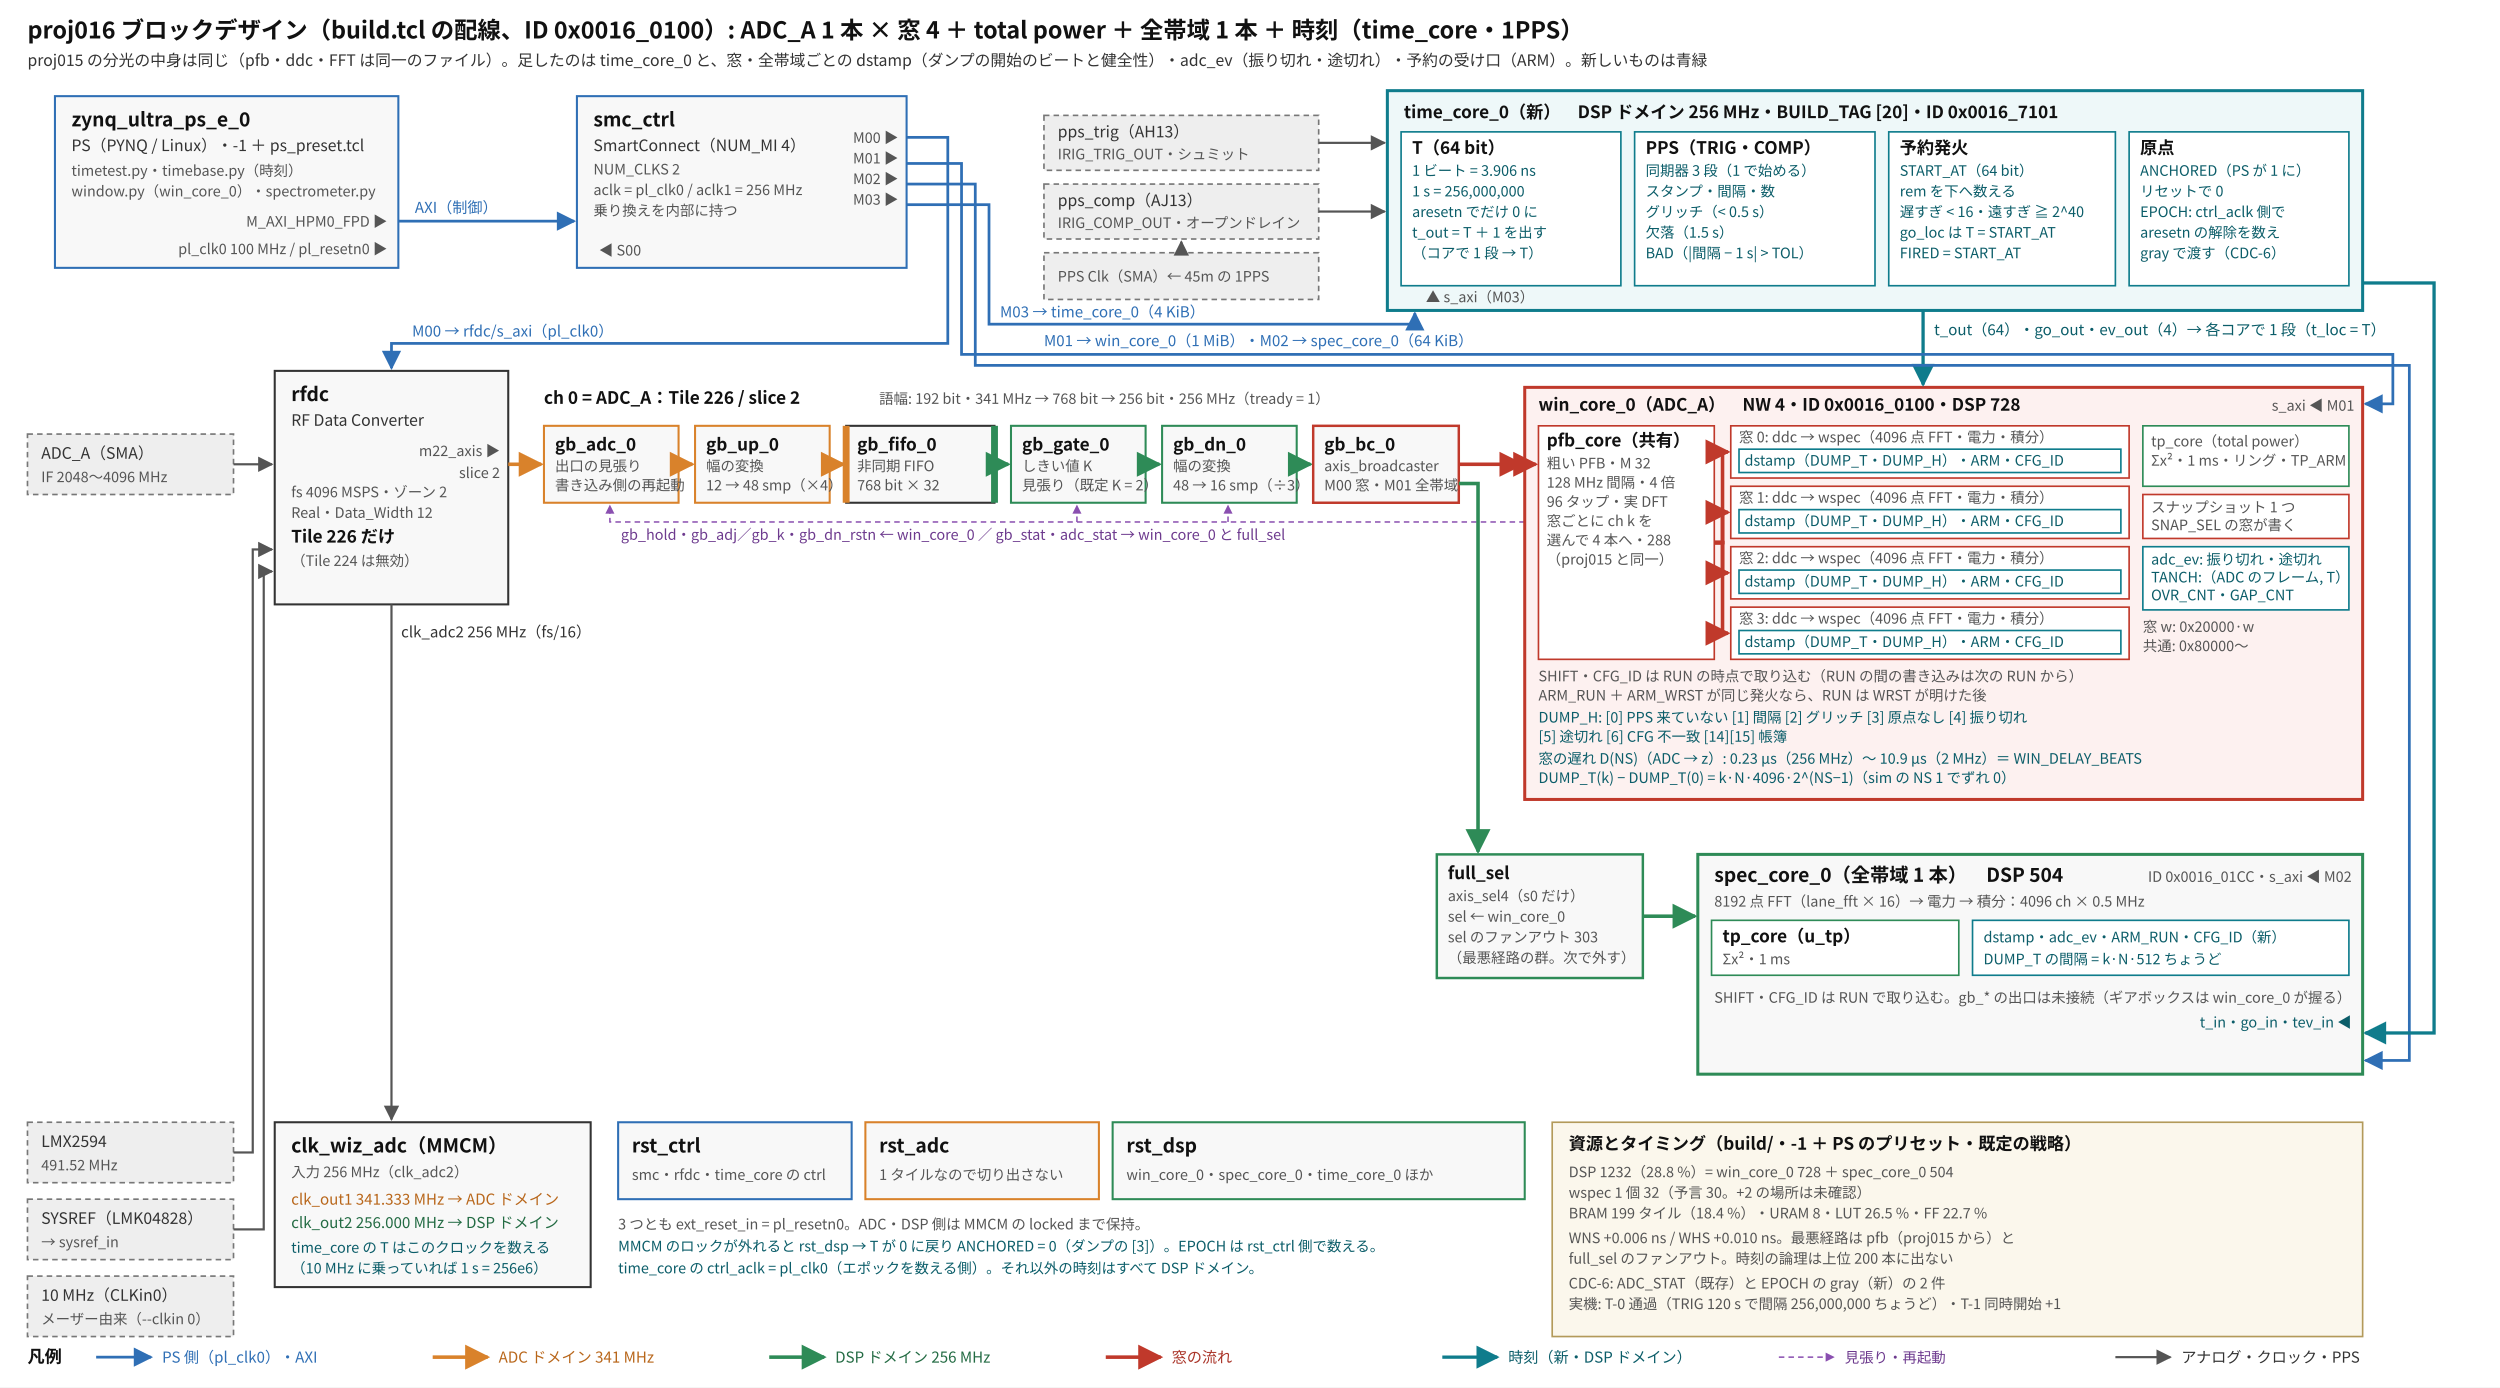
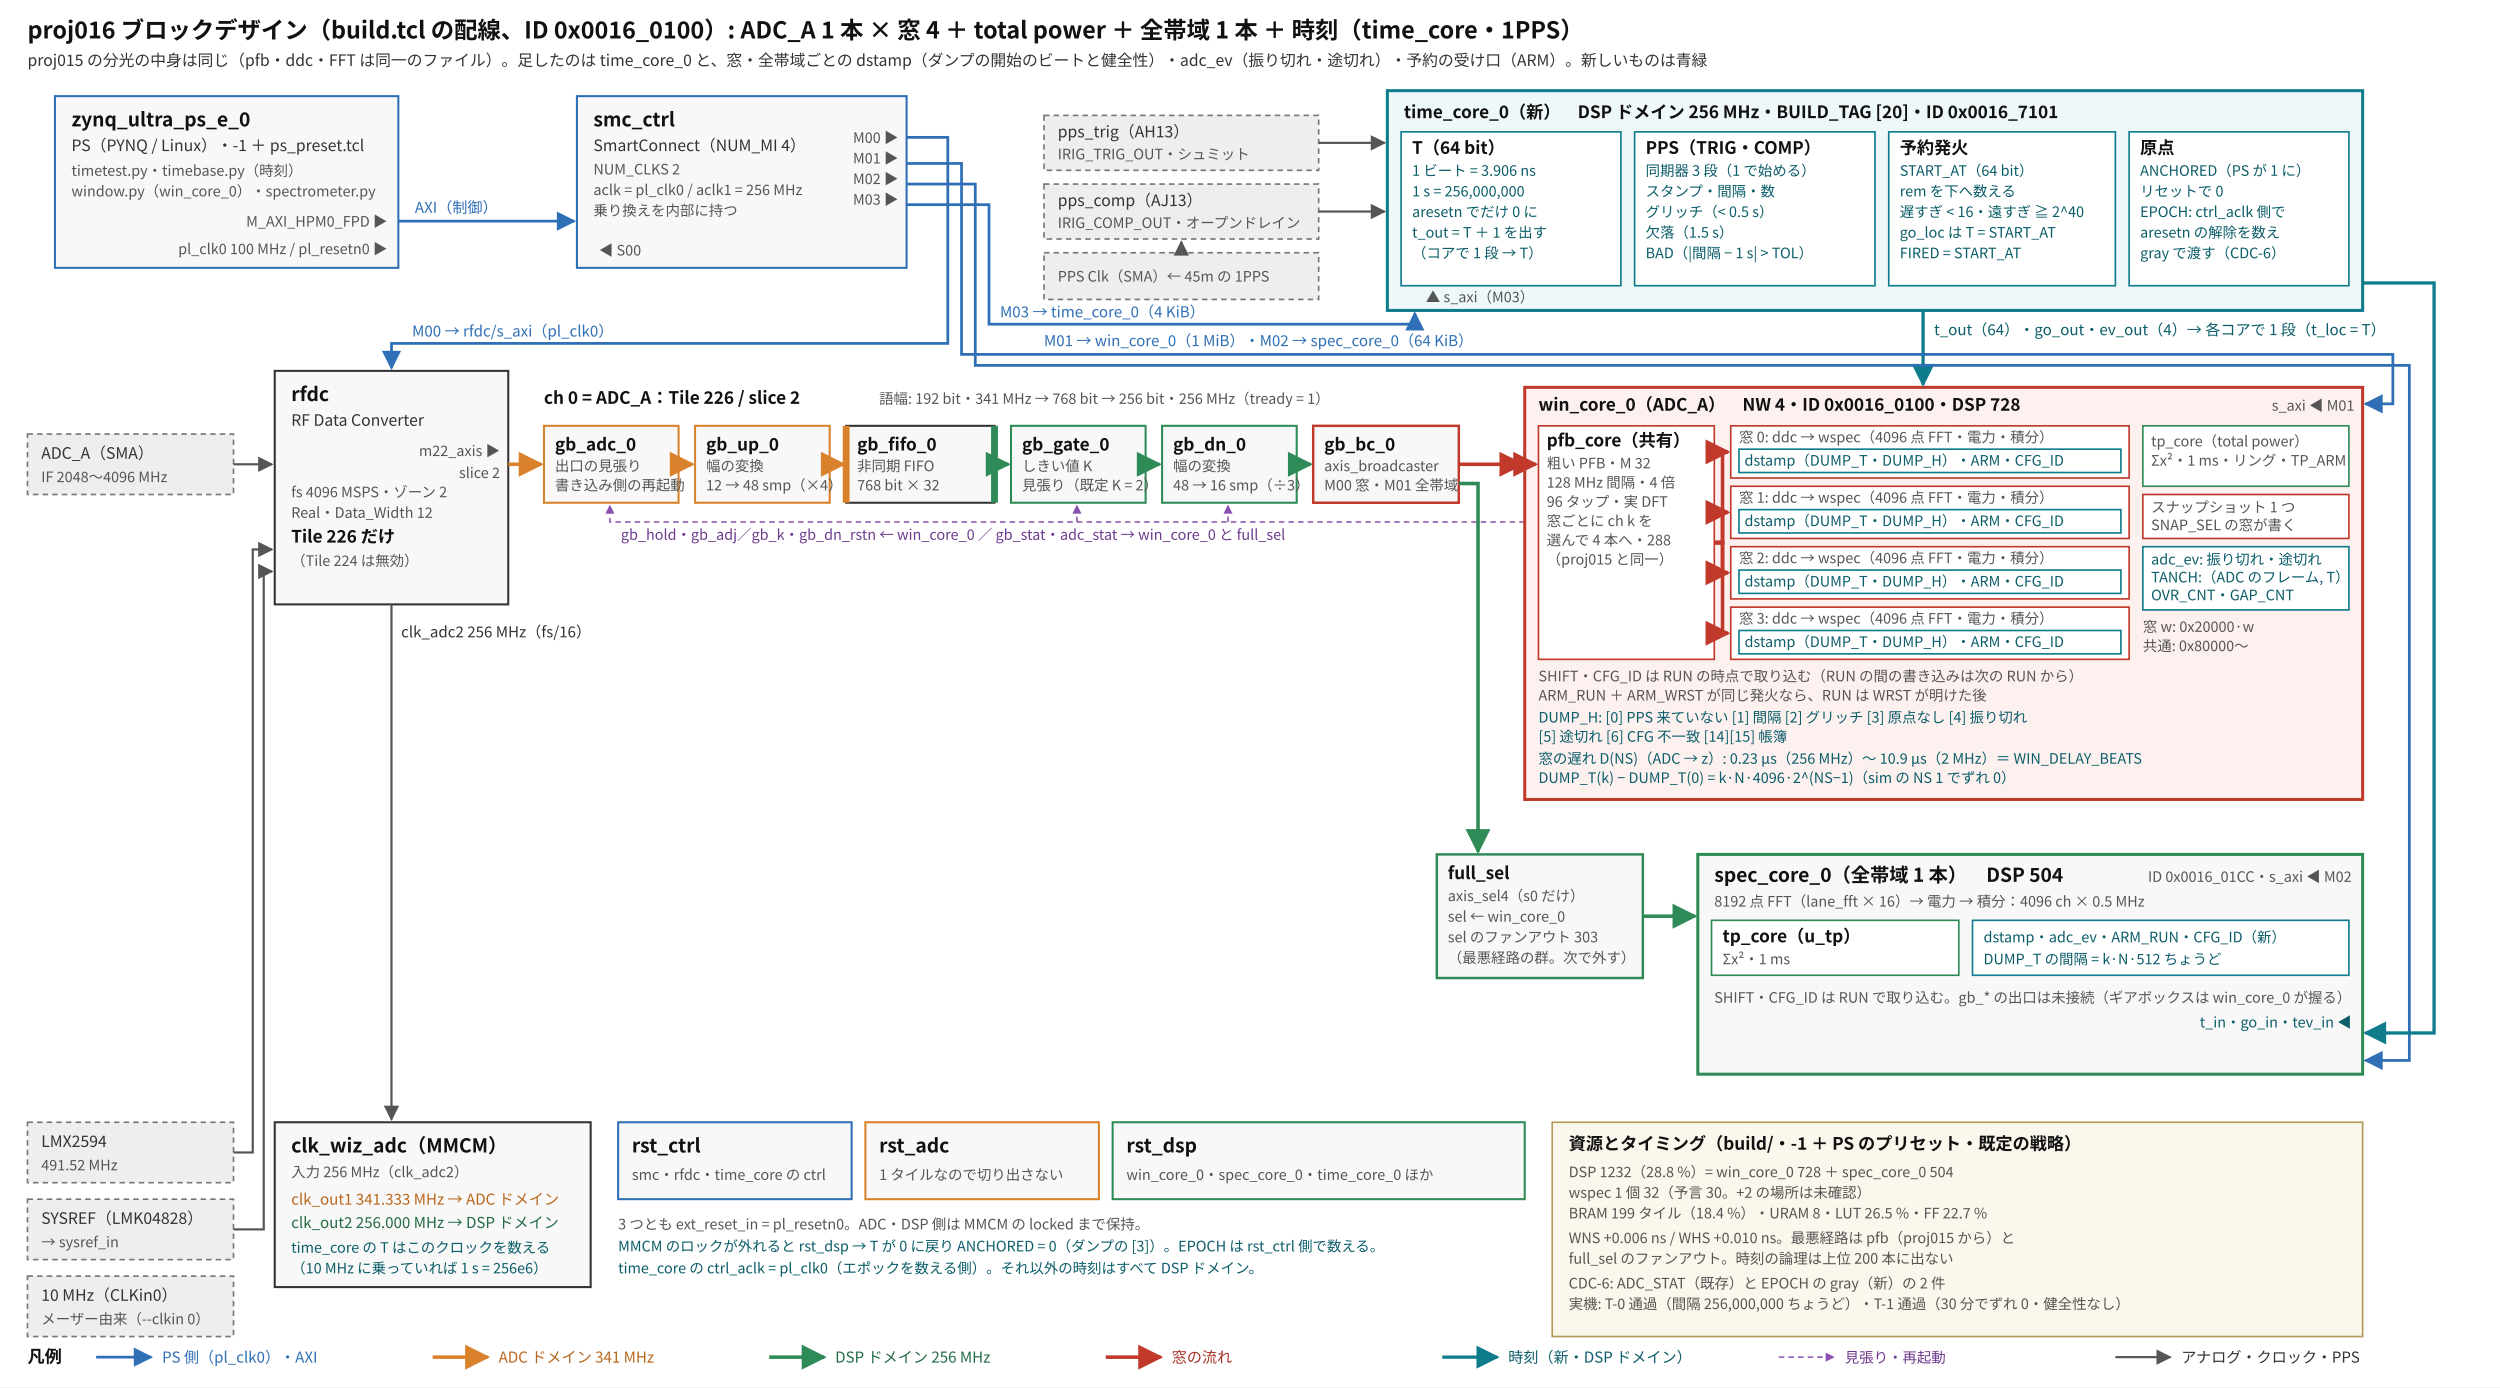
<svg xmlns="http://www.w3.org/2000/svg" viewBox="0 0 1820 1010" width="1820" height="1010" font-family="'Hiragino Sans','Noto Sans CJK JP','Yu Gothic',sans-serif">
  <defs>
    <marker id="aB" viewBox="0 0 10 10" refX="9" refY="5" markerWidth="7" markerHeight="7" orient="auto">
      <path d="M0,0 L10,5 L0,10 z" fill="#2f6fb5" />
    </marker>
    <marker id="aO" viewBox="0 0 10 10" refX="9" refY="5" markerWidth="7" markerHeight="7" orient="auto">
      <path d="M0,0 L10,5 L0,10 z" fill="#d9822b" />
    </marker>
    <marker id="aG" viewBox="0 0 10 10" refX="9" refY="5" markerWidth="7" markerHeight="7" orient="auto">
      <path d="M0,0 L10,5 L0,10 z" fill="#2e8b57" />
    </marker>
    <marker id="aK" viewBox="0 0 10 10" refX="9" refY="5" markerWidth="7" markerHeight="7" orient="auto">
      <path d="M0,0 L10,5 L0,10 z" fill="#555" />
    </marker>
    <marker id="aP" viewBox="0 0 10 10" refX="9" refY="5" markerWidth="6" markerHeight="6" orient="auto">
      <path d="M0,0 L10,5 L0,10 z" fill="#8a4fb0" />
    </marker>
    <marker id="aR" viewBox="0 0 10 10" refX="9" refY="5" markerWidth="7" markerHeight="7" orient="auto">
      <path d="M0,0 L10,5 L0,10 z" fill="#c0392b" />
    </marker>
    <marker id="aT" viewBox="0 0 10 10" refX="9" refY="5" markerWidth="7" markerHeight="7" orient="auto">
      <path d="M0,0 L10,5 L0,10 z" fill="#0f7c8c" />
    </marker>
    <style>
      .blk  { fill:#f8f8f8; stroke:#333; stroke-width:1.5; }
      .sub  { fill:#ffffff; stroke:#2e8b57; stroke-width:1.2; }
      .win  { fill:#fdf1f0; stroke:#c0392b; stroke-width:2.2; }
      .wsub { fill:#ffffff; stroke:#c0392b; stroke-width:1.2; }
      .tim  { fill:#eef8f9; stroke:#0f7c8c; stroke-width:2.2; }
      .tsub { fill:#ffffff; stroke:#0f7c8c; stroke-width:1.2; }
      .ext  { fill:#eeeeee; stroke:#777; stroke-width:1.2; stroke-dasharray:4 3; }
      .note { fill:#fbf7ec; stroke:#b39a5a; stroke-width:1.2; }
      .t    { font-size:14px; font-weight:bold; fill:#111; }
      .tm   { font-size:12.5px; font-weight:bold; fill:#111; }
      .s    { font-size:11.5px; fill:#333; }
      .xs   { font-size:10.5px; fill:#555; }
      .xt   { font-size:10.5px; fill:#0b5d69; }
      .wB   { stroke:#2f6fb5; stroke-width:2.0; fill:none; marker-end:url(#aB); }
      .wO   { stroke:#d9822b; stroke-width:2.6; fill:none; marker-end:url(#aO); }
      .wG   { stroke:#2e8b57; stroke-width:2.6; fill:none; marker-end:url(#aG); }
      .wR   { stroke:#c0392b; stroke-width:2.6; fill:none; marker-end:url(#aR); }
      .wK   { stroke:#555; stroke-width:1.6; fill:none; marker-end:url(#aK); }
      .wP   { stroke:#8a4fb0; stroke-width:1.1; fill:none; stroke-dasharray:4 3; marker-end:url(#aP); }
      .wT   { stroke:#0f7c8c; stroke-width:2.4; fill:none; marker-end:url(#aT); }
      .lb   { font-size:11px; fill:#333; }
      .lbB  { font-size:11px; fill:#2f6fb5; }
      .lbO  { font-size:11px; fill:#b8661a; }
      .lbG  { font-size:11px; fill:#236b43; }
      .lbR  { font-size:11px; fill:#a93226; }
      .lbP  { font-size:10.5px; fill:#6d3a8e; }
      .lbT  { font-size:11px; fill:#0b5d69; }
    </style>
  </defs>
  <rect x="0" y="0" width="1820" height="1010" fill="#ffffff" />
  <text x="20" y="28" class="s" style="font-size:17px;font-weight:bold;fill:#111">proj016 ブロックデザイン（build.tcl の配線、ID 0x0016_0100）: ADC_A 1 本 × 窓 4 ＋ total power ＋ 全帯域 1 本 ＋ 時刻（time_core・1PPS）</text>
  <text x="20" y="48" class="s">proj015 の分光の中身は同じ（pfb・ddc・FFT は同一のファイル）。足したのは time_core_0 と、窓・全帯域ごとの dstamp（ダンプの開始のビートと健全性）・adc_ev（振り切れ・途切れ）・予約の受け口（ARM）。新しいものは青緑</text>
  <rect class="blk" x="40" y="70" width="250" height="125" style="stroke:#2f6fb5" />
  <text x="52" y="92" class="t">zynq_ultra_ps_e_0</text>
  <text x="52" y="110" class="s">PS（PYNQ / Linux）・-1 ＋ ps_preset.tcl</text>
  <text x="52" y="128" class="xs">timetest.py・timebase.py（時刻）</text>
  <text x="52" y="143" class="xs">window.py（win_core_0）・spectrometer.py</text>
  <text x="282" y="165" class="xs" text-anchor="end">M_AXI_HPM0_FPD ▶</text>
  <text x="282" y="185" class="xs" text-anchor="end">pl_clk0 100 MHz / pl_resetn0 ▶</text>
  <rect class="blk" x="420" y="70" width="240" height="125" style="stroke:#2f6fb5" />
  <text x="432" y="92" class="t">smc_ctrl</text>
  <text x="432" y="110" class="s">SmartConnect（NUM_MI 4）</text>
  <text x="432" y="127" class="xs">NUM_CLKS 2</text>
  <text x="432" y="142" class="xs">aclk = pl_clk0 / aclk1 = 256 MHz</text>
  <text x="432" y="157" class="xs">乗り換えを内部に持つ</text>
  <text x="436" y="186" class="xs">◀ S00</text>
  <text x="654" y="104" class="xs" text-anchor="end">M00 ▶</text>
  <text x="654" y="119" class="xs" text-anchor="end">M01 ▶</text>
  <text x="654" y="134" class="xs" text-anchor="end">M02 ▶</text>
  <text x="654" y="149" class="xs" text-anchor="end">M03 ▶</text>
  <path class="wB" d="M290,161 L418,161" />
  <text x="302" y="155" class="lbB">AXI（制御）</text>
  <rect class="tim" x="1010" y="66" width="710" height="160" />
  <text x="1022" y="86" class="tm">time_core_0（新）　DSP ドメイン 256 MHz・BUILD_TAG [20]・ID 0x0016_7101</text>
  <text x="1038" y="220" class="xs">▲ s_axi（M03）</text>
  <rect class="tsub" x="1020" y="96" width="160" height="112" />
  <text x="1028" y="112" class="tm">T（64 bit）</text>
  <text x="1028" y="128" class="xt">1 ビート = 3.906 ns</text>
  <text x="1028" y="143" class="xt">1 s = 256,000,000</text>
  <text x="1028" y="158" class="xt">aresetn でだけ 0 に</text>
  <text x="1028" y="173" class="xt">t_out = T ＋ 1 を出す</text>
  <text x="1028" y="188" class="xt">（コアで 1 段 → T）</text>
  <rect class="tsub" x="1190" y="96" width="175" height="112" />
  <text x="1198" y="112" class="tm">PPS（TRIG・COMP）</text>
  <text x="1198" y="128" class="xt">同期器 3 段（1 で始める）</text>
  <text x="1198" y="143" class="xt">スタンプ・間隔・数</text>
  <text x="1198" y="158" class="xt">グリッチ（&lt; 0.5 s）</text>
  <text x="1198" y="173" class="xt">欠落（1.5 s）</text>
  <text x="1198" y="188" class="xt">BAD（|間隔 − 1 s| &gt; TOL）</text>
  <rect class="tsub" x="1375" y="96" width="165" height="112" />
  <text x="1383" y="112" class="tm">予約発火</text>
  <text x="1383" y="128" class="xt">START_AT（64 bit）</text>
  <text x="1383" y="143" class="xt">rem を下へ数える</text>
  <text x="1383" y="158" class="xt">遅すぎ &lt; 16・遠すぎ ≧ 2^40</text>
  <text x="1383" y="173" class="xt">go_loc は T = START_AT</text>
  <text x="1383" y="188" class="xt">FIRED = START_AT</text>
  <rect class="tsub" x="1550" y="96" width="160" height="112" />
  <text x="1558" y="112" class="tm">原点</text>
  <text x="1558" y="128" class="xt">ANCHORED（PS が 1 に）</text>
  <text x="1558" y="143" class="xt">リセットで 0</text>
  <text x="1558" y="158" class="xt">EPOCH: ctrl_aclk 側で</text>
  <text x="1558" y="173" class="xt">aresetn の解除を数え</text>
  <text x="1558" y="188" class="xt">gray で渡す（CDC-6）</text>
  <rect class="ext" x="760" y="84" width="200" height="40" />
  <text x="770" y="100" class="s">pps_trig（AH13）</text>
  <text x="770" y="116" class="xs">IRIG_TRIG_OUT・シュミット</text>
  <rect class="ext" x="760" y="134" width="200" height="40" />
  <text x="770" y="150" class="s">pps_comp（AJ13）</text>
  <text x="770" y="166" class="xs">IRIG_COMP_OUT・オープンドレイン</text>
  <path class="wK" d="M960,104 L1008,104" />
  <path class="wK" d="M960,154 L1008,154" />
  <rect class="ext" x="760" y="184" width="200" height="34" />
  <text x="770" y="205" class="xs">PPS Clk（SMA）← 45m の 1PPS</text>
  <path class="wK" d="M860,184 L860,176" />
  <rect class="blk" x="200" y="270" width="170" height="170" />
  <text x="212" y="292" class="t">rfdc</text>
  <text x="212" y="310" class="s">RF Data Converter</text>
  <text x="212" y="362" class="xs">fs 4096 MSPS・ゾーン 2</text>
  <text x="212" y="377" class="xs">Real・Data_Width 12</text>
  <text x="212" y="395" class="tm">Tile 226 だけ</text>
  <text x="212" y="412" class="xs">（Tile 224 は無効）</text>
  <path class="wB" d="M660,100 L690,100 L690,250 L285,250 L285,268" />
  <text x="300" y="245" class="lbB">M00 → rfdc/s_axi（pl_clk0）</text>
  <rect class="ext" x="20" y="316" width="150" height="44" />
  <text x="30" y="334" class="s">ADC_A（SMA）</text>
  <text x="30" y="351" class="xs">IF 2048〜4096 MHz</text>
  <path class="wK" d="M170,338 L198,338" />
  <text x="364" y="332" class="xs" text-anchor="end">m22_axis ▶</text>
  <text x="364" y="348" class="xs" text-anchor="end">slice 2</text>
  <text x="396" y="294" class="tm">ch 0 = ADC_A：Tile 226 / slice 2</text>
  <text x="640" y="294" class="xs">語幅: 192 bit・341 MHz → 768 bit → 256 bit・256 MHz（tready = 1）</text>
  <path class="wO" d="M370,338 L394,338" />
  <rect class="blk" x="396" y="310" width="98" height="56" style="stroke:#d9822b" />
  <text x="404" y="328" class="tm">gb_adc_0</text>
  <text x="404" y="343" class="xs">出口の見張り</text>
  <text x="404" y="357" class="xs">書き込み側の再起動</text>
  <path class="wO" d="M494,338 L504,338" />
  <rect class="blk" x="506" y="310" width="98" height="56" style="stroke:#d9822b" />
  <text x="514" y="328" class="tm">gb_up_0</text>
  <text x="514" y="343" class="xs">幅の変換</text>
  <text x="514" y="357" class="xs">12 → 48 smp（×4）</text>
  <path class="wO" d="M604,338 L614,338" />
  <rect class="blk" x="616" y="310" width="108" height="56" style="stroke:#333" />
  <line x1="616" y1="310" x2="616" y2="366" stroke="#d9822b" stroke-width="5" />
  <line x1="724" y1="310" x2="724" y2="366" stroke="#2e8b57" stroke-width="5" />
  <text x="624" y="328" class="tm">gb_fifo_0</text>
  <text x="624" y="343" class="xs">非同期 FIFO</text>
  <text x="624" y="357" class="xs">768 bit × 32</text>
  <path class="wG" d="M724,338 L734,338" />
  <rect class="blk" x="736" y="310" width="98" height="56" style="stroke:#2e8b57" />
  <text x="744" y="328" class="tm">gb_gate_0</text>
  <text x="744" y="343" class="xs">しきい値 K</text>
  <text x="744" y="357" class="xs">見張り（既定 K = 2）</text>
  <path class="wG" d="M834,338 L844,338" />
  <rect class="blk" x="846" y="310" width="98" height="56" style="stroke:#2e8b57" />
  <text x="854" y="328" class="tm">gb_dn_0</text>
  <text x="854" y="343" class="xs">幅の変換</text>
  <text x="854" y="357" class="xs">48 → 16 smp（÷3）</text>
  <path class="wG" d="M944,338 L954,338" />
  <rect class="blk" x="956" y="310" width="106" height="56" style="stroke:#c0392b;stroke-width:1.8" />
  <text x="964" y="328" class="tm">gb_bc_0</text>
  <text x="964" y="343" class="xs">axis_broadcaster</text>
  <text x="964" y="357" class="xs">M00 窓・M01 全帯域</text>
  <path class="wR" d="M1062,338 L1108,338" />
  <path class="wP" d="M1110,380 L444,380 L444,368" />
  <path class="wP" d="M784,380 L784,368" />
  <path class="wP" d="M894,380 L894,368" />
  <text x="452" y="393" class="lbP">gb_hold・gb_adj／gb_k・gb_dn_rstn ← win_core_0 ／ gb_stat・adc_stat → win_core_0 と full_sel</text>
  <rect class="win" x="1110" y="282" width="610" height="300" />
  <text x="1120" y="299" class="tm">win_core_0（ADC_A）　NW 4・ID 0x0016_0100・DSP 728</text>
  <text x="1714" y="299" class="xs" text-anchor="end">s_axi ◀ M01</text>
  <rect class="wsub" x="1120" y="310" width="128" height="170" />
  <text x="1126" y="325" class="tm">pfb_core（共有）</text>
  <text x="1126" y="341" class="xs">粗い PFB・M 32</text>
  <text x="1126" y="355" class="xs">128 MHz 間隔・4 倍</text>
  <text x="1126" y="369" class="xs">96 タップ・実 DFT</text>
  <text x="1126" y="383" class="xs">窓ごとに ch k を</text>
  <text x="1126" y="397" class="xs">選んで 4 本へ・288</text>
  <text x="1126" y="411" class="xs">（proj015 と同一）</text>
  <path class="wR" d="M1112,338 L1118,338" />
  <rect class="wsub" x="1260" y="310" width="290" height="38" />
  <text x="1266" y="322" class="xs">窓 0: ddc → wspec（4096 点 FFT・電力・積分）</text>
  <rect class="tsub" x="1266" y="327" width="278" height="17" />
  <text x="1270" y="339" class="xt">dstamp（DUMP_T・DUMP_H）・ARM・CFG_ID</text>
  <path class="wR" d="M1248,395 L1254,395 L1254,329 L1258,329" />
  <rect class="wsub" x="1260" y="354" width="290" height="38" />
  <text x="1266" y="366" class="xs">窓 1: ddc → wspec（4096 点 FFT・電力・積分）</text>
  <rect class="tsub" x="1266" y="371" width="278" height="17" />
  <text x="1270" y="383" class="xt">dstamp（DUMP_T・DUMP_H）・ARM・CFG_ID</text>
  <path class="wR" d="M1248,395 L1254,395 L1254,373 L1258,373" />
  <rect class="wsub" x="1260" y="398" width="290" height="38" />
  <text x="1266" y="410" class="xs">窓 2: ddc → wspec（4096 点 FFT・電力・積分）</text>
  <rect class="tsub" x="1266" y="415" width="278" height="17" />
  <text x="1270" y="427" class="xt">dstamp（DUMP_T・DUMP_H）・ARM・CFG_ID</text>
  <path class="wR" d="M1248,395 L1254,395 L1254,417 L1258,417" />
  <rect class="wsub" x="1260" y="442" width="290" height="38" />
  <text x="1266" y="454" class="xs">窓 3: ddc → wspec（4096 点 FFT・電力・積分）</text>
  <rect class="tsub" x="1266" y="459" width="278" height="17" />
  <text x="1270" y="471" class="xt">dstamp（DUMP_T・DUMP_H）・ARM・CFG_ID</text>
  <path class="wR" d="M1248,395 L1254,395 L1254,461 L1258,461" />
  <rect class="sub" x="1560" y="310" width="150" height="44" />
  <text x="1566" y="325" class="xs">tp_core（total power）</text>
  <text x="1566" y="339" class="xs">Σx²・1 ms・リング・TP_ARM</text>
  <rect class="wsub" x="1560" y="360" width="150" height="32" />
  <text x="1566" y="373" class="xs">スナップショット 1 つ</text>
  <text x="1566" y="386" class="xs">SNAP_SEL の窓が書く</text>
  <rect class="tsub" x="1560" y="398" width="150" height="46" />
  <text x="1566" y="411" class="xt">adc_ev: 振り切れ・途切れ</text>
  <text x="1566" y="424" class="xt">TANCH:（ADC のフレーム, T）</text>
  <text x="1566" y="437" class="xt">OVR_CNT・GAP_CNT</text>
  <text x="1560" y="460" class="xs">窓 w: 0x20000·w</text>
  <text x="1560" y="474" class="xs">共通: 0x80000〜</text>
  <text x="1120" y="496" class="xs">SHIFT・CFG_ID は RUN の時点で取り込む（RUN の間の書き込みは次の RUN から）</text>
  <text x="1120" y="510" class="xs">ARM_RUN ＋ ARM_WRST が同じ発火なら、RUN は WRST が明けた後</text>
  <text x="1120" y="526" class="xt">DUMP_H: [0] PPS 来ていない [1] 間隔 [2] グリッチ [3] 原点なし [4] 振り切れ</text>
  <text x="1120" y="540" class="xt">　　　　[5] 途切れ [6] CFG 不一致 [14][15] 帳簿</text>
  <text x="1120" y="556" class="xt">窓の遅れ D(NS)（ADC → z）: 0.23 µs（256 MHz）〜 10.9 µs（2 MHz）＝ WIN_DELAY_BEATS</text>
  <text x="1120" y="570" class="xt">DUMP_T(k) − DUMP_T(0) = k·N·4096·2^(NS−1)（sim の NS 1 でずれ 0）</text>
  <path class="wT" d="M1400,226 L1400,280" />
  <text x="1408" y="244" class="lbT">t_out（64）・go_out・ev_out（4）→ 各コアで 1 段（t_loc = T）</text>
  <path class="wG" d="M1062,352 L1076,352 L1076,620" />
  <rect class="blk" x="1046" y="622" width="150" height="90" style="stroke:#2e8b57;stroke-width:1.8" />
  <text x="1054" y="640" class="tm">full_sel</text>
  <text x="1054" y="656" class="xs">axis_sel4（s0 だけ）</text>
  <text x="1054" y="671" class="xs">sel ← win_core_0</text>
  <text x="1054" y="686" class="xs">sel のファンアウト 303</text>
  <text x="1054" y="701" class="xs">（最悪経路の群。次で外す）</text>
  <path class="wG" d="M1196,667 L1234,667" />
  <rect class="blk" x="1236" y="622" width="484" height="160" style="stroke:#2e8b57;stroke-width:2.2" />
  <text x="1248" y="642" class="t">spec_core_0（全帯域 1 本）　DSP 504</text>
  <text x="1712" y="642" class="xs" text-anchor="end">ID 0x0016_01CC・s_axi ◀ M02</text>
  <text x="1248" y="660" class="xs">8192 点 FFT（lane_fft × 16）→ 電力 → 積分：4096 ch × 0.5 MHz</text>
  <rect class="sub" x="1246" y="670" width="180" height="40" />
  <text x="1254" y="686" class="tm">tp_core（u_tp）</text>
  <text x="1254" y="702" class="xs">Σx²・1 ms</text>
  <rect class="tsub" x="1436" y="670" width="274" height="40" />
  <text x="1444" y="686" class="xt">dstamp・adc_ev・ARM_RUN・CFG_ID（新）</text>
  <text x="1444" y="702" class="xt">DUMP_T の間隔 = k·N·512 ちょうど</text>
  <text x="1248" y="730" class="xs">SHIFT・CFG_ID は RUN で取り込む。gb_* の出口は未接続（ギアボックスは win_core_0 が握る）</text>
  <path class="wB" d="M660,119 L700,119 L700,258 L1742,258 L1742,294 L1722,294" />
  <path class="wB" d="M660,134 L710,134 L710,266 L1754,266 L1754,772 L1722,772" />
  <path class="wB" d="M660,149 L720,149 L720,236 L1030,236 L1030,228" />
  <text x="728" y="231" class="lbB">M03 → time_core_0（4 KiB）</text>
  <text x="760" y="252" class="lbB">M01 → win_core_0（1 MiB）・M02 → spec_core_0（64 KiB）</text>
  <path class="wT" d="M1720,206 L1772,206 L1772,752 L1722,752" />
  <text x="1712" y="748" class="xt" text-anchor="end">t_in・go_in・tev_in ◀</text>
  <path class="wK" d="M285,440 L285,815" />
  <text x="292" y="464" class="lb">clk_adc2 256 MHz（fs/16）</text>
  <rect class="blk" x="200" y="817" width="230" height="120" />
  <text x="212" y="839" class="t">clk_wiz_adc（MMCM）</text>
  <text x="212" y="857" class="xs">入力 256 MHz（clk_adc2）</text>
  <text x="212" y="877" class="lbO">clk_out1 341.333 MHz → ADC ドメイン</text>
  <text x="212" y="894" class="lbG">clk_out2 256.000 MHz → DSP ドメイン</text>
  <text x="212" y="912" class="xt">time_core の T はこのクロックを数える</text>
  <text x="212" y="927" class="xt">（10 MHz に乗っていれば 1 s = 256e6）</text>
  <rect class="blk" x="450" y="817" width="170" height="56" style="stroke:#2f6fb5" />
  <text x="460" y="839" class="t">rst_ctrl</text>
  <text x="460" y="859" class="xs">smc・rfdc・time_core の ctrl</text>
  <rect class="blk" x="630" y="817" width="170" height="56" style="stroke:#d9822b" />
  <text x="640" y="839" class="t">rst_adc</text>
  <text x="640" y="859" class="xs">1 タイルなので切り出さない</text>
  <rect class="blk" x="810" y="817" width="300" height="56" style="stroke:#2e8b57" />
  <text x="820" y="839" class="t">rst_dsp</text>
  <text x="820" y="859" class="xs">win_core_0・spec_core_0・time_core_0 ほか</text>
  <text x="450" y="895" class="xs">3 つとも ext_reset_in = pl_resetn0。ADC・DSP 側は MMCM の locked まで保持。</text>
  <text x="450" y="911" class="xt">MMCM のロックが外れると rst_dsp → T が 0 に戻り ANCHORED = 0（ダンプの [3]）。EPOCH は rst_ctrl 側で数える。</text>
  <text x="450" y="927" class="xt">time_core の ctrl_aclk = pl_clk0（エポックを数える側）。それ以外の時刻はすべて DSP ドメイン。</text>
  <rect class="ext" x="20" y="817" width="150" height="44" />
  <text x="30" y="835" class="s">LMX2594</text>
  <text x="30" y="852" class="xs">491.52 MHz</text>
  <rect class="ext" x="20" y="873" width="150" height="44" />
  <text x="30" y="891" class="s">SYSREF（LMK04828）</text>
  <text x="30" y="908" class="xs">→ sysref_in</text>
  <rect class="ext" x="20" y="929" width="150" height="44" />
  <text x="30" y="947" class="s">10 MHz（CLKin0）</text>
  <text x="30" y="964" class="xs">メーザー由来（--clkin 0）</text>
  <path class="wK" d="M170,839 L184,839 L184,400 L198,400" />
  <path class="wK" d="M170,895 L192,895 L192,416 L198,416" />
  <rect class="note" x="1130" y="817" width="590" height="156" />
  <text x="1142" y="837" class="tm">資源とタイミング（build/・-1 ＋ PS のプリセット・既定の戦略）</text>
  <text x="1142" y="857" class="xs">DSP 1232（28.8 %）= win_core_0 728 ＋ spec_core_0 504</text>
  <text x="1142" y="872" class="xs">　wspec 1 個 32（予言 30。+2 の場所は未確認）</text>
  <text x="1142" y="887" class="xs">BRAM 199 タイル（18.4 %）・URAM 8・LUT 26.5 %・FF 22.7 %</text>
  <text x="1142" y="905" class="xs">WNS +0.006 ns / WHS +0.010 ns。最悪経路は pfb（proj015 から）と</text>
  <text x="1142" y="920" class="xs">　full_sel のファンアウト。時刻の論理は上位 200 本に出ない</text>
  <text x="1142" y="938" class="xs">CDC-6: ADC_STAT（既存）と EPOCH の gray（新）の 2 件</text>
-   <text x="1142" y="953" class="xs">実機: T-0 通過（TRIG 120 s で間隔 256,000,000 ちょうど）・T-1 同時開始 +1</text>
+   <text x="1142" y="953" class="xs">実機: T-0 通過（間隔 256,000,000 ちょうど）・T-1 通過（30 分でずれ 0・健全性なし）</text>
  <text x="20" y="992" class="tm">凡例</text>
  <path class="wB" d="M70,988 L110,988" />
  <text x="118" y="992" class="lbB">PS 側（pl_clk0）・AXI</text>
  <path class="wO" d="M315,988 L355,988" />
  <text x="363" y="992" class="lbO">ADC ドメイン 341 MHz</text>
  <path class="wG" d="M560,988 L600,988" />
  <text x="608" y="992" class="lbG">DSP ドメイン 256 MHz</text>
  <path class="wR" d="M805,988 L845,988" />
  <text x="853" y="992" class="lbR">窓の流れ</text>
  <path class="wT" d="M1050,988 L1090,988" />
  <text x="1098" y="992" class="lbT">時刻（新・DSP ドメイン）</text>
  <path class="wP" d="M1295,988 L1335,988" />
  <text x="1343" y="992" class="lbP">見張り・再起動</text>
  <path class="wK" d="M1540,988 L1580,988" />
  <text x="1588" y="992" class="lb">アナログ・クロック・PPS</text>
</svg>
